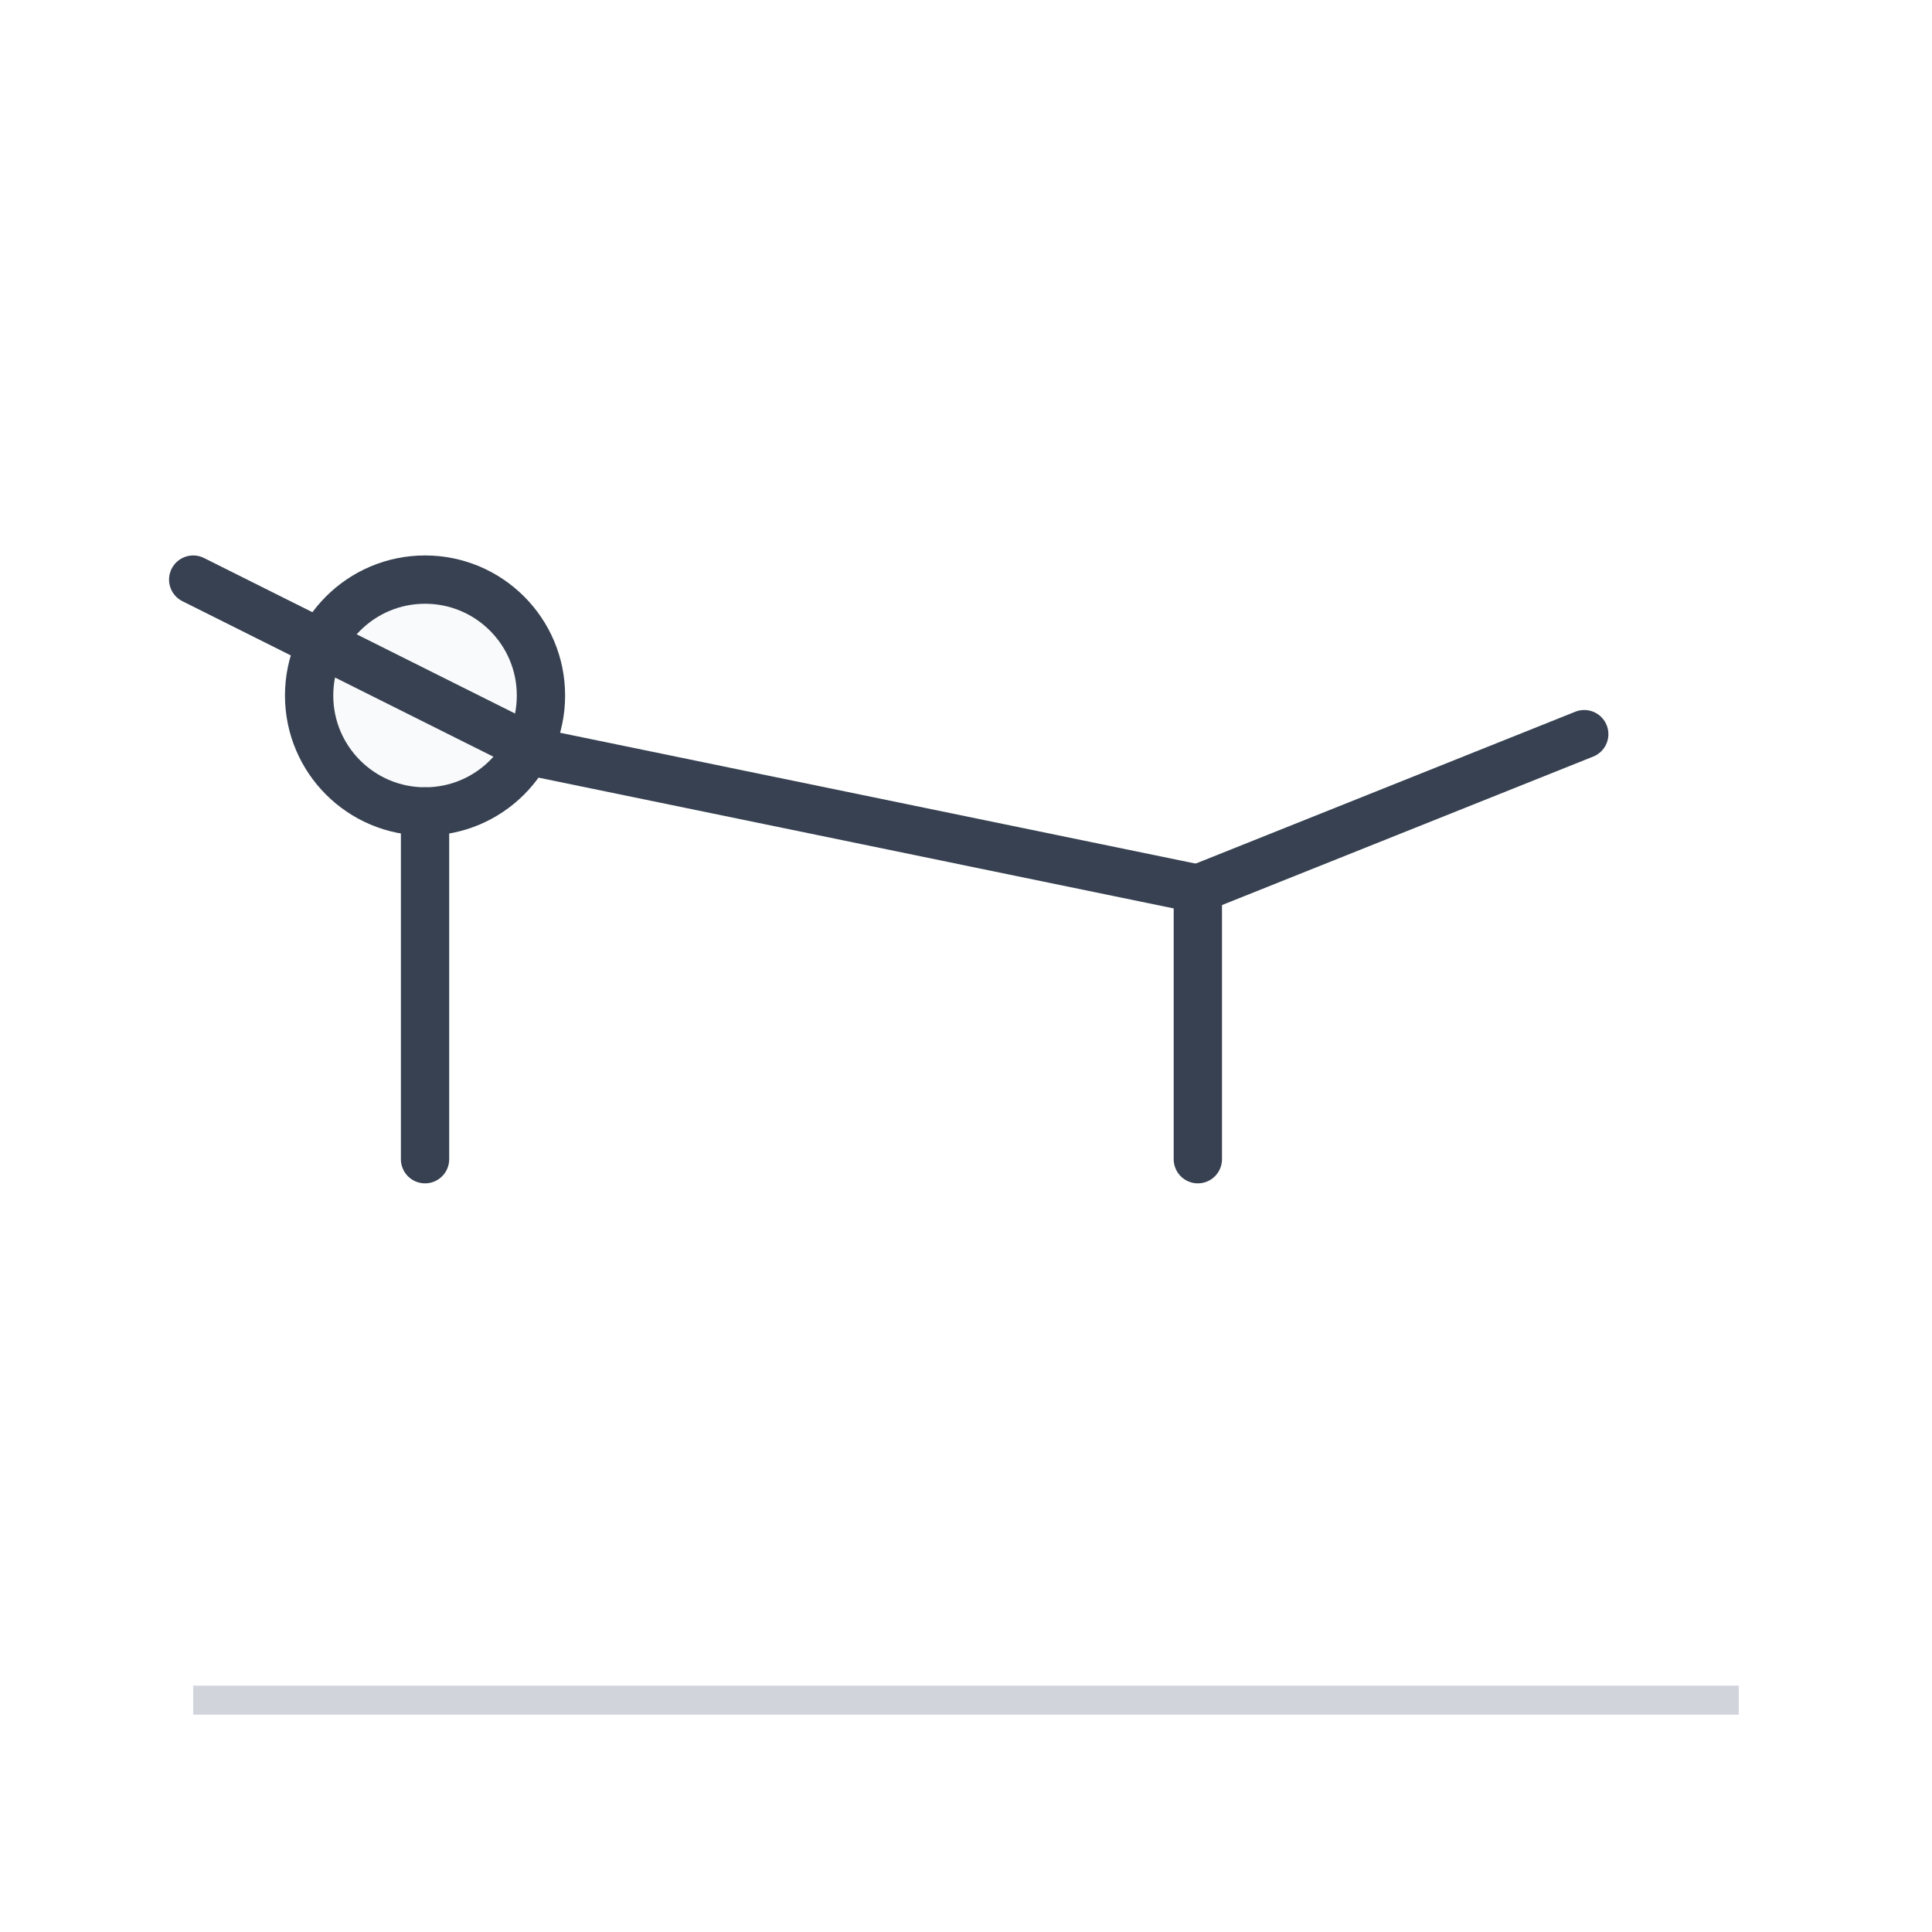
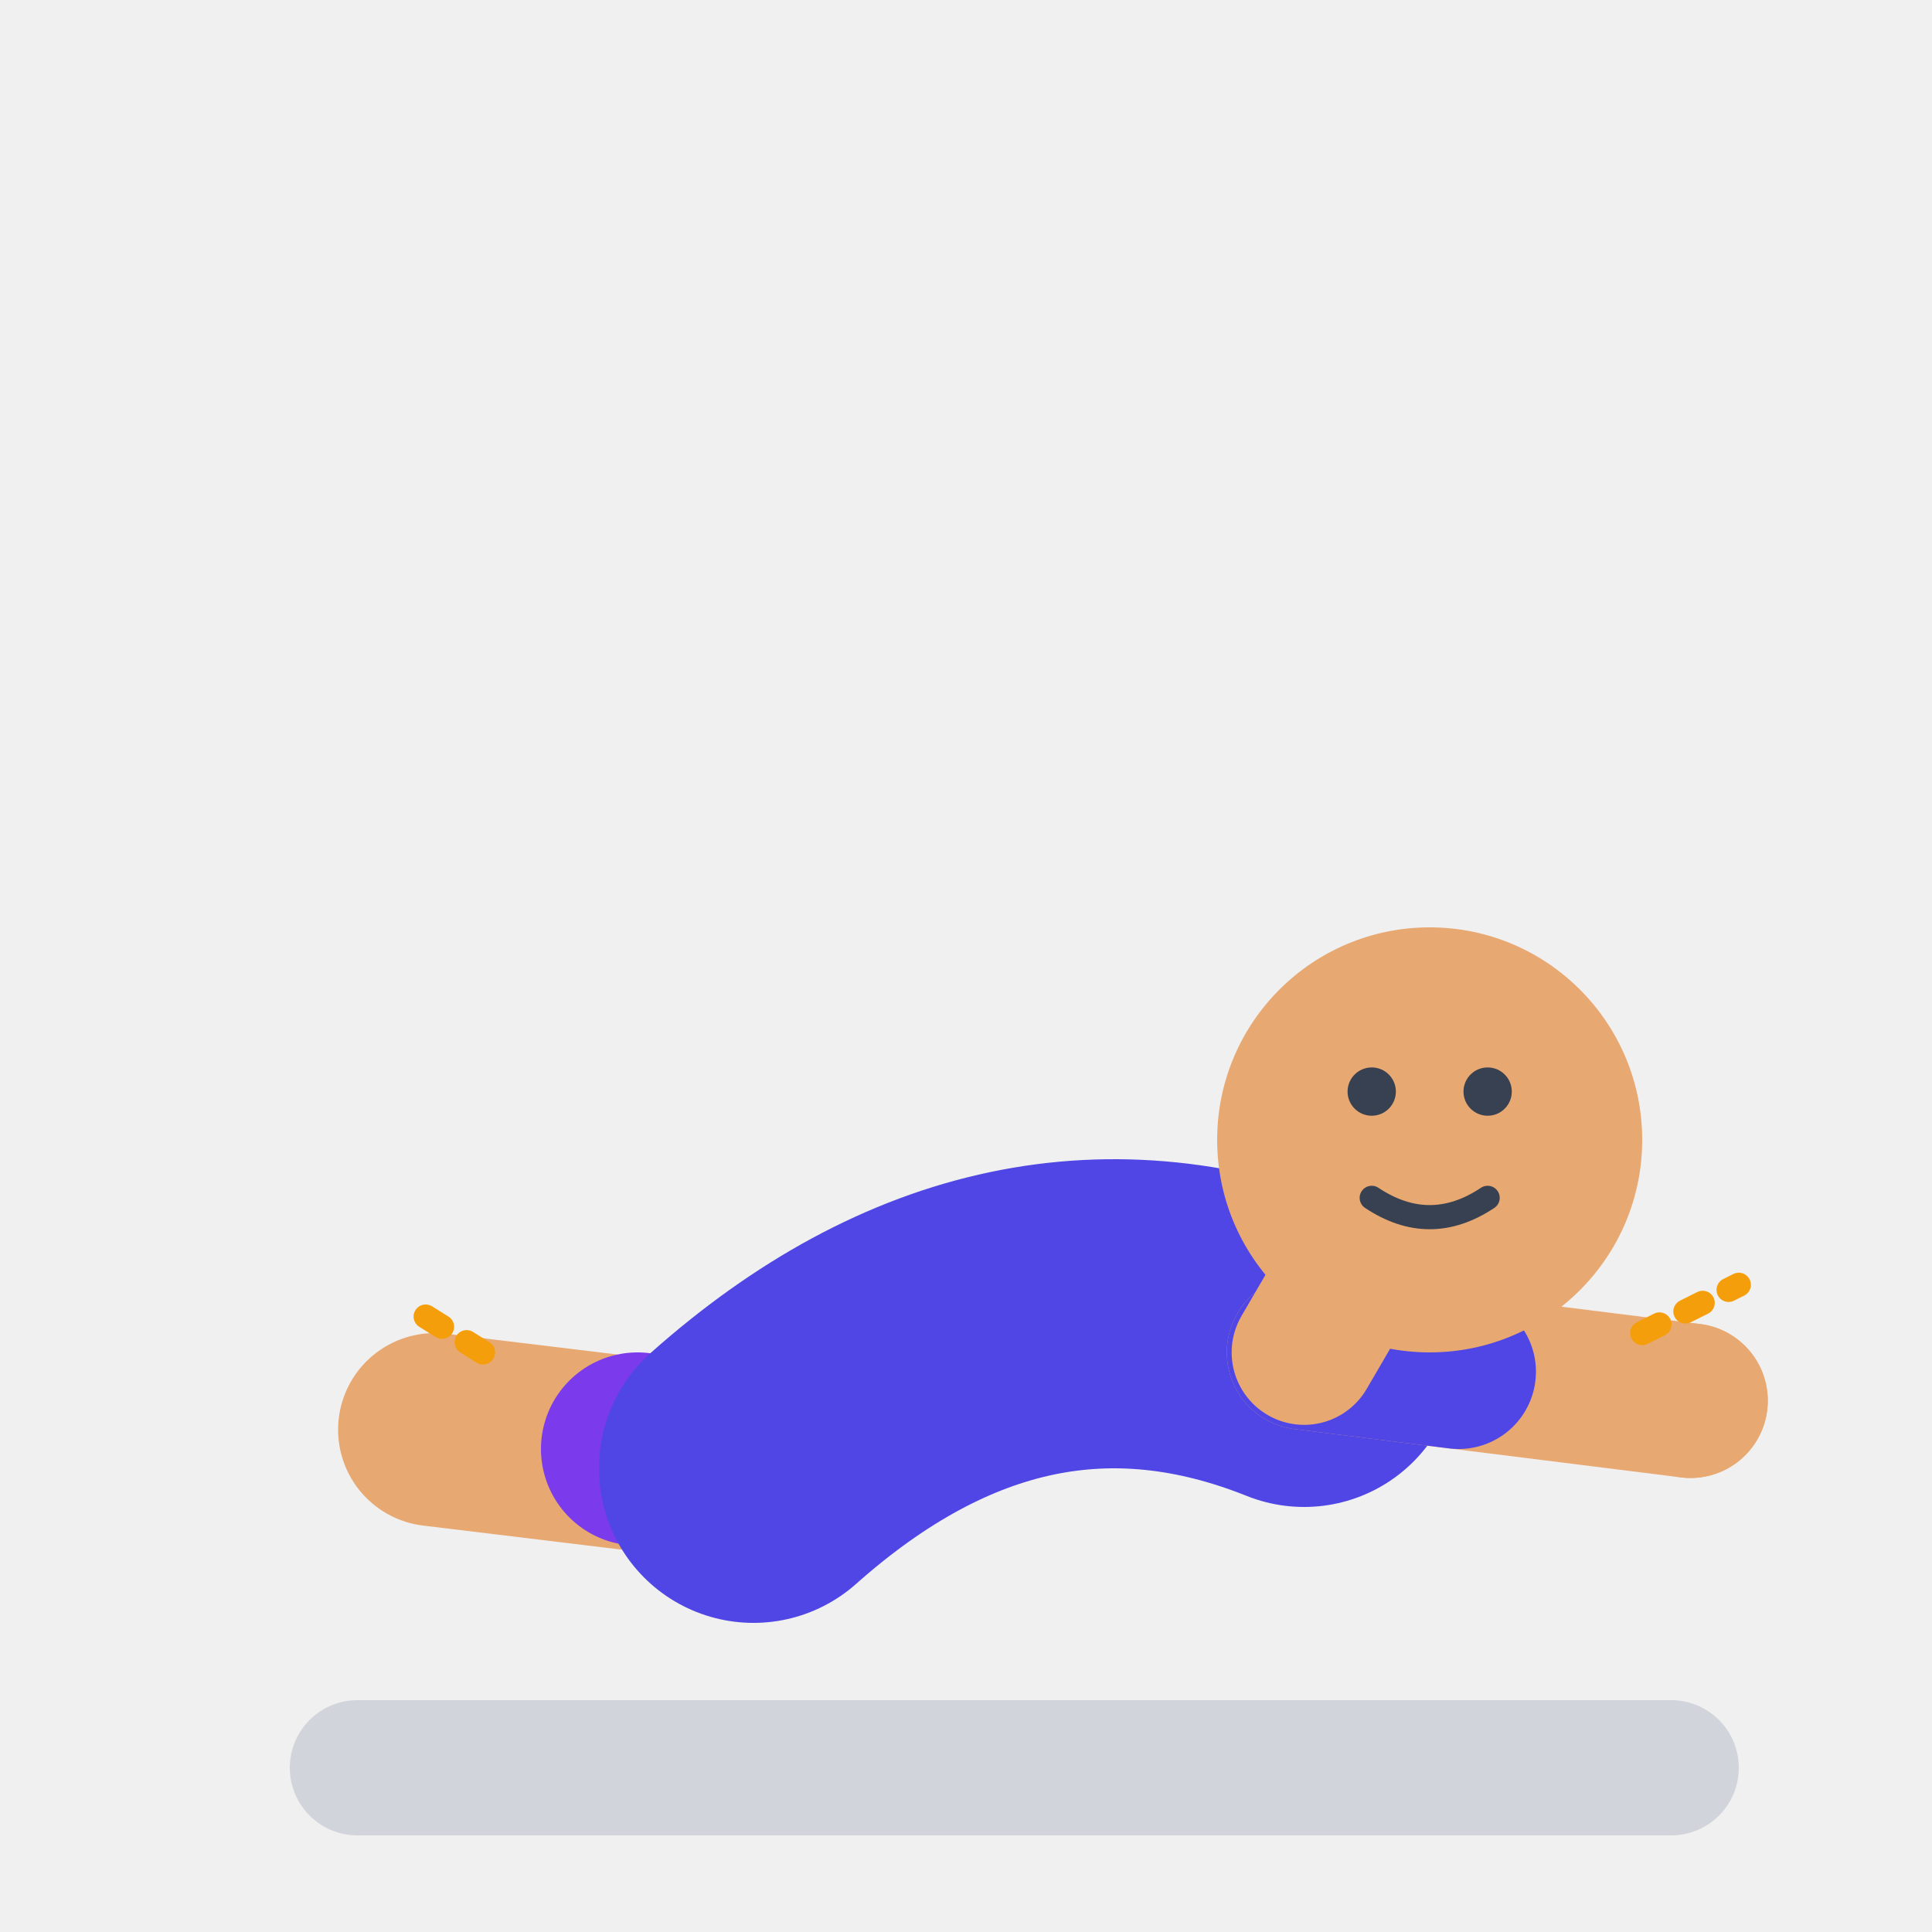
- <svg xmlns="http://www.w3.org/2000/svg" viewBox="0 0 100 100" width="100" height="100">
-   <rect width="100" height="100" fill="white" />
-   <line x1="10" y1="88" x2="90" y2="88" stroke="#d1d5db" stroke-width="1.5" />
-   <circle cx="22" cy="36" r="6" fill="#f9fafb" stroke="#374151" stroke-width="2.5" />
-   <line x1="28" y1="39" x2="62" y2="46" stroke="#374151" stroke-width="2.5" stroke-linecap="round" />
-   <line x1="22" y1="42" x2="22" y2="60" stroke="#374151" stroke-width="2.5" stroke-linecap="round" />
-   <line x1="28" y1="39" x2="10" y2="30" stroke="#374151" stroke-width="2.5" stroke-linecap="round" />
-   <line x1="62" y1="46" x2="62" y2="60" stroke="#374151" stroke-width="2.5" stroke-linecap="round" />
-   <line x1="62" y1="46" x2="82" y2="38" stroke="#374151" stroke-width="2.5" stroke-linecap="round" />
+ <svg xmlns="http://www.w3.org/2000/svg" viewBox="0 0 200 200" width="200" height="200">
+   <rect x="30" y="176" width="150" height="14" rx="7" fill="#D1D5DB" />
+   <line x1="78" y1="152" x2="45" y2="148" stroke="#E8A872" stroke-width="20" stroke-linecap="round" />
+   <circle cx="45" cy="148" r="8" fill="#E8A872" />
+   <line x1="78" y1="152" x2="66" y2="150" stroke="#7C3AED" stroke-width="20" stroke-linecap="round" />
+   <path d="M78,152 Q105,128 135,140" stroke="#4F46E5" stroke-width="32" fill="none" stroke-linecap="round" />
+   <line x1="135" y1="140" x2="175" y2="145" stroke="#E8A872" stroke-width="16" stroke-linecap="round" />
+   <circle cx="175" cy="145" r="8" fill="#E8A872" />
+   <line x1="135" y1="140" x2="151" y2="142" stroke="#4F46E5" stroke-width="16" stroke-linecap="round" />
+   <line x1="135" y1="140" x2="142" y2="128" stroke="#E8A872" stroke-width="15" stroke-linecap="round" />
+   <circle cx="148" cy="118" r="22" fill="#E8A872" />
+   <circle cx="142" cy="113" r="2.5" fill="#374151" />
+   <circle cx="154" cy="113" r="2.5" fill="#374151" />
+   <path d="M142,124 Q148,128 154,124" stroke="#374151" stroke-width="2.5" fill="none" stroke-linecap="round" />
+   <path d="M50,140 L42,135" stroke="#F59E0B" stroke-width="2.5" stroke-linecap="round" stroke-dasharray="2,3" />
+   <path d="M170,138 L180,133" stroke="#F59E0B" stroke-width="2.5" stroke-linecap="round" stroke-dasharray="2,3" />
</svg>
